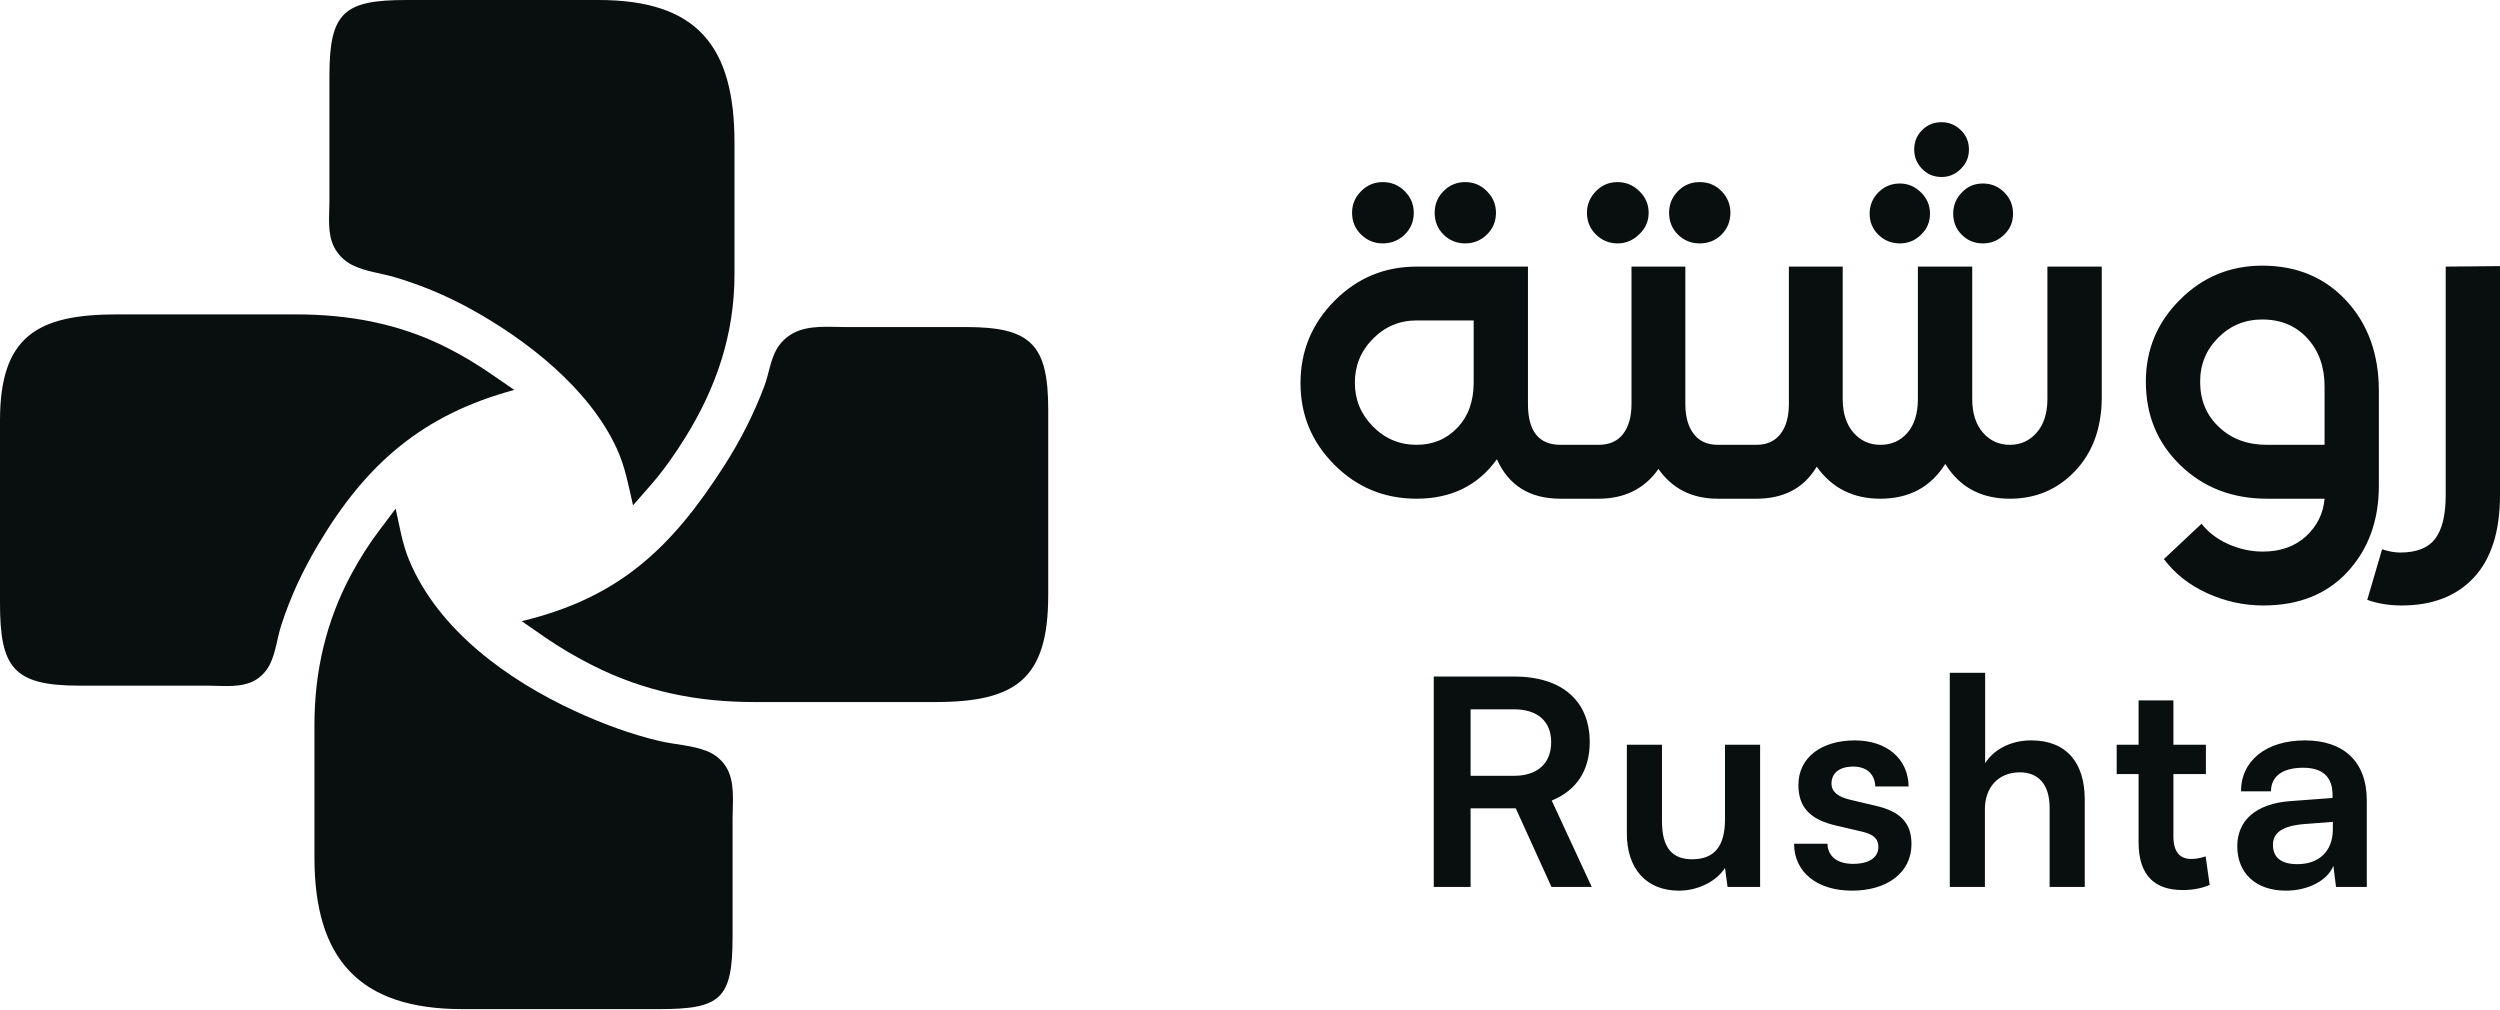
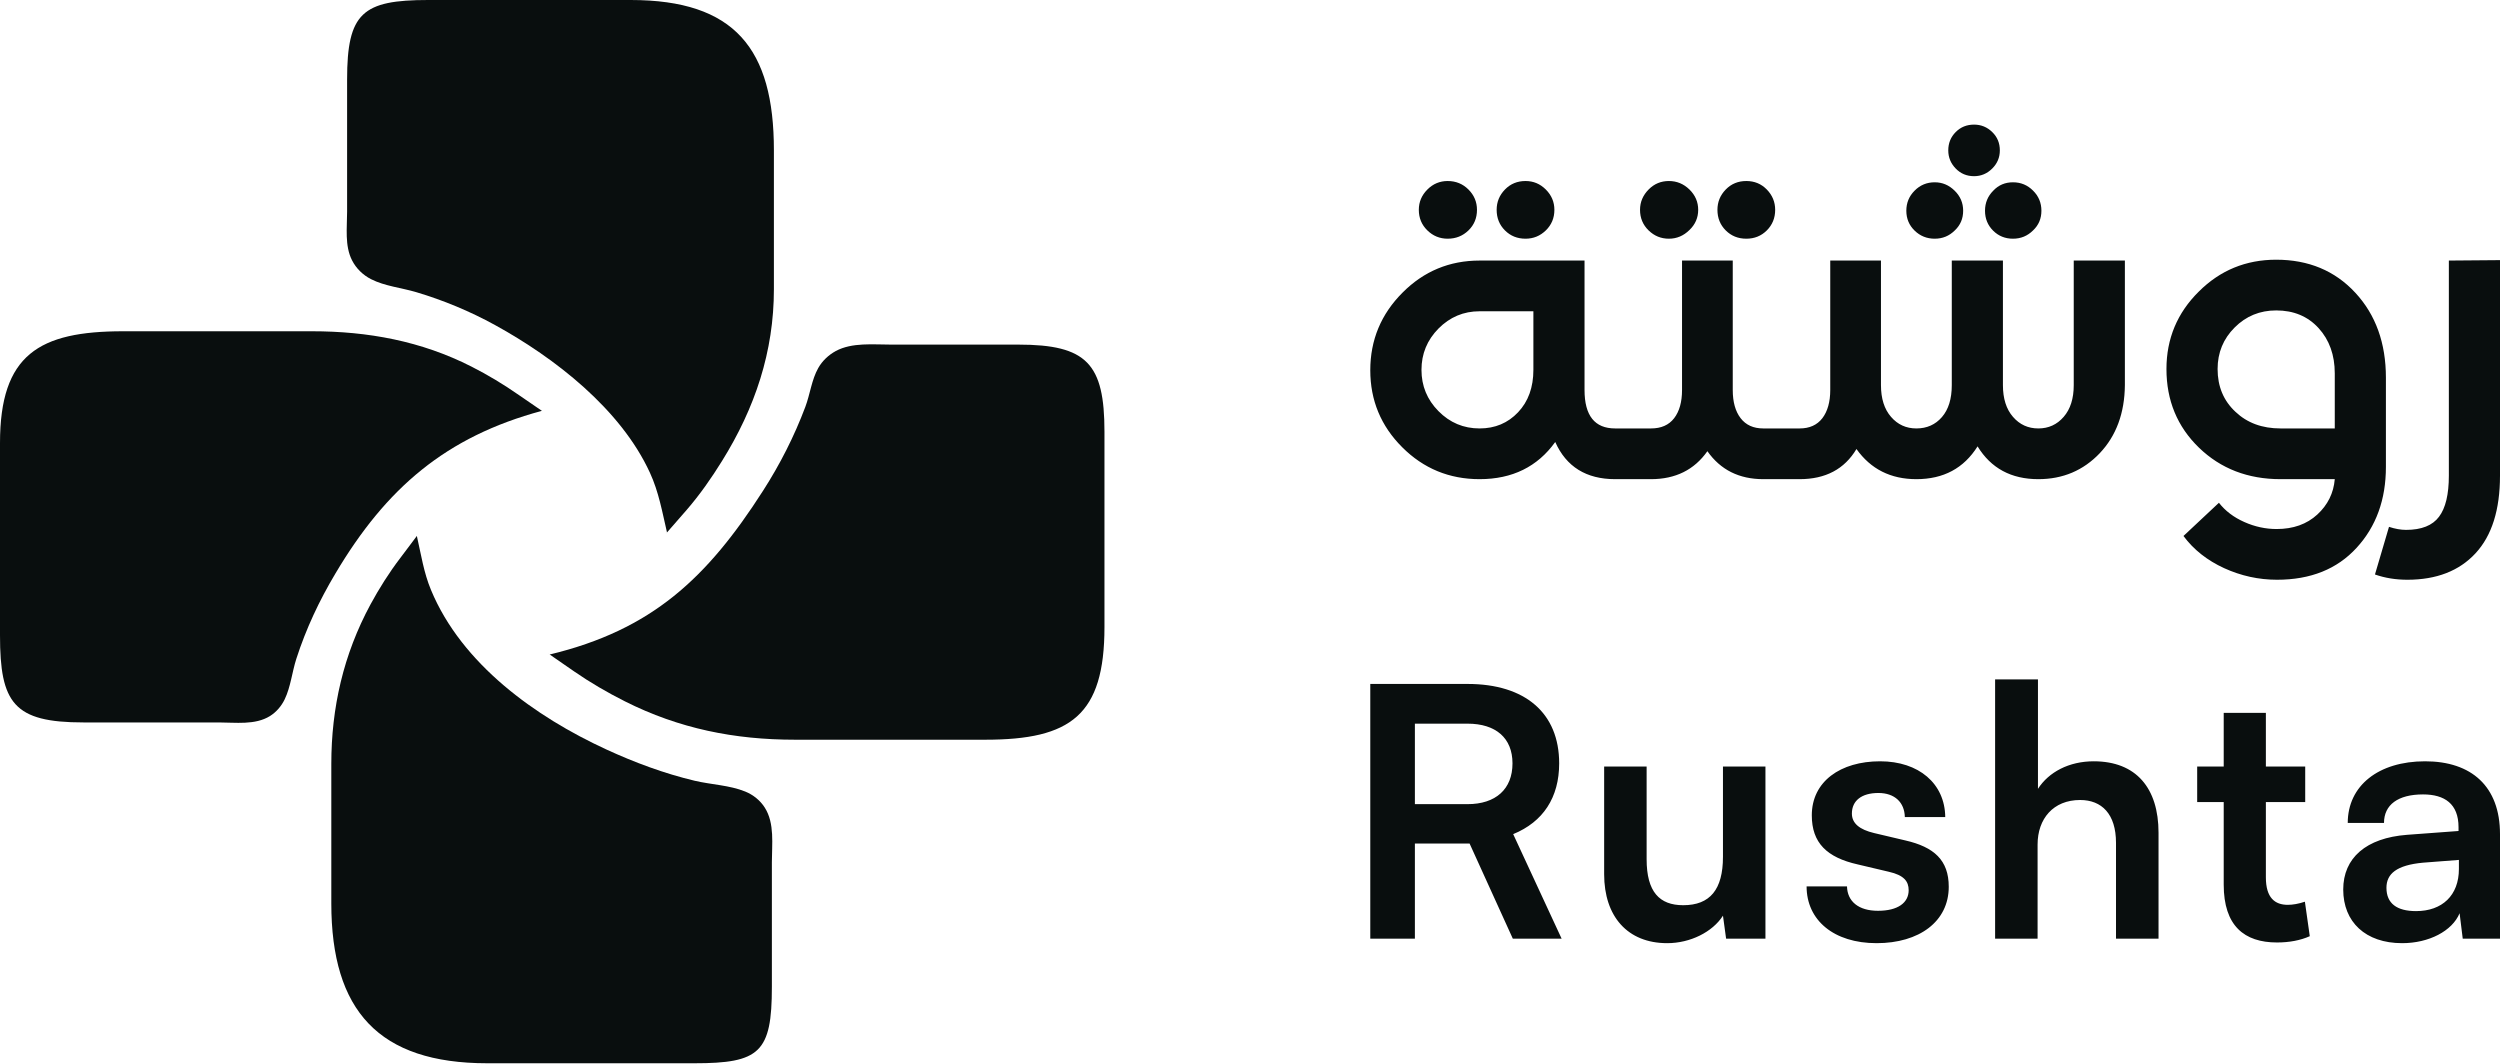
- <svg xmlns="http://www.w3.org/2000/svg" viewBox="0 0 495.48 200" width="495.48" height="200" role="img" aria-label="Rushta روشتة">
+ <svg xmlns="http://www.w3.org/2000/svg" viewBox="0 0 470.25 200" width="470.25" height="200" role="img" aria-label="Rushta روشتة">
  <g id="mark">
    <path fill="#090E0E" d="M78.41 100.81C79.19 104.23 79.71 107.72 81.07 110.97C86.86 124.93 100.73 134.84 114.02 140.96C119.36 143.42 124.95 145.5 130.67 146.86C133.77 147.59 137.23 147.69 140.18 148.89C141.68 149.5 142.99 150.55 143.86 151.92C145.74 154.88 145.19 158.84 145.19 162.18L145.19 185.62C145.19 197.98 142.91 200 130.6 200L91.65 200C71.24 200 62.32 190.1 62.32 169.93L62.32 143.71C62.32 133.1 64.61 123.1 69.68 113.71C71.33 110.67 73.2 107.7 75.31 104.94C76.35 103.58 79.44 99.43 78.41 100.81Z" />
    <path fill="#090E0E" d="M125.46 100.14C124.56 96.27 123.92 92.55 122.26 88.94C116.77 76.96 104.38 67.33 93.11 61.14C88.44 58.57 83.41 56.48 78.31 54.96C75.53 54.13 72.38 53.83 69.79 52.51C68.25 51.72 66.99 50.49 66.21 48.95C64.82 46.21 65.29 42.81 65.29 39.84L65.29 14.96C65.29 2.41 68.19 0 80.55 0L118.62 0C138.23 0 145.57 9.19 145.57 28.27L145.57 54.39C145.57 66.16 142.02 76.74 135.8 86.73C133.82 89.93 131.66 93.02 129.2 95.87C127.96 97.3 124.23 101.57 125.46 100.14Z" />
    <path fill="#090E0E" d="M101.93 77.28C83.86 82.15 72.63 91.81 63.09 107.88C60.04 113 57.57 118.25 55.74 123.92C54.95 126.37 54.67 129.21 53.56 131.52C52.95 132.8 51.98 133.94 50.78 134.69C47.98 136.43 44.28 135.89 41.13 135.89L15.68 135.89C2.59 135.89 0 132.26 0 119.5L0 83.34C0 66.69 7.34 62.31 23.17 62.31L58.67 62.31C69.19 62.31 79.24 64.15 88.69 68.96C91.77 70.52 94.78 72.34 97.62 74.32C99.05 75.31 103.37 78.26 101.93 77.28Z" />
    <path fill="#090E0E" d="M103.41 123.11C122.63 118.48 133.01 108.74 143.53 92.31C146.72 87.34 149.4 82.07 151.48 76.54C152.37 74.18 152.67 71.42 153.91 69.23C154.67 67.88 155.85 66.77 157.21 66.03C160.26 64.38 164.27 64.82 167.63 64.82L191.54 64.82C204.45 64.82 207.75 68.42 207.75 81.22L207.75 117.94C207.75 134.53 201.42 139.14 185.33 139.14L149.54 139.14C138.17 139.14 127.76 137.06 117.54 131.92C114.26 130.27 111.01 128.38 107.99 126.29C106.46 125.23 101.87 122.06 103.41 123.11Z" />
  </g>
  <g id="arabic" aria-label="روشتة">
-     <path id="arabic-letters" fill="#090E0E" d="M264.56 59.55C269.04 55.07 274.44 52.84 280.75 52.84L302.83 52.84L302.83 80.07C302.83 85.47 304.98 88.16 309.27 88.16L312.03 88.16L312.03 98.84L309.27 98.84C303.2 98.84 299 96.23 296.67 91.02C292.93 96.23 287.62 98.84 280.75 98.84C274.38 98.84 268.95 96.6 264.47 92.12C259.99 87.64 257.75 82.25 257.75 75.93C257.75 69.55 260.02 64.09 264.56 59.55ZM268.52 75.84C268.52 79.21 269.71 82.11 272.11 84.53C274.5 86.95 277.38 88.16 280.75 88.16C284 88.16 286.7 87.03 288.85 84.76C291 82.49 292.07 79.52 292.07 75.84L292.07 63.51L280.75 63.51C277.38 63.51 274.5 64.72 272.11 67.14C269.71 69.56 268.52 72.46 268.52 75.84ZM310.19 88.16L316.82 88.16C318.96 88.16 320.59 87.44 321.69 86C322.8 84.56 323.35 82.58 323.35 80.07L323.35 52.84L334.02 52.84L334.02 80.07C334.02 82.58 334.57 84.56 335.68 86C336.78 87.44 338.38 88.16 340.46 88.16L347.18 88.16L347.18 98.84L340.46 98.84C335.37 98.84 331.45 96.87 328.69 92.95C325.93 96.87 321.97 98.84 316.82 98.84L310.19 98.84ZM348.1 88.16C350.18 88.16 351.78 87.44 352.88 86C353.99 84.56 354.54 82.58 354.54 80.07L354.54 52.84L365.21 52.84L365.21 79.06C365.21 81.88 365.92 84.1 367.33 85.73C368.74 87.35 370.52 88.16 372.66 88.16C374.87 88.16 376.66 87.37 378.04 85.77C379.42 84.18 380.11 81.94 380.11 79.06L380.11 52.84L390.88 52.84L390.88 79.06C390.88 81.88 391.58 84.1 392.99 85.73C394.4 87.35 396.18 88.16 398.33 88.16C400.48 88.16 402.26 87.35 403.67 85.73C405.08 84.1 405.78 81.88 405.78 79.06L405.78 52.84L416.55 52.84L416.55 79.06C416.48 84.94 414.72 89.71 411.26 93.36C407.79 97.01 403.48 98.84 398.33 98.84C392.63 98.84 388.36 96.54 385.54 91.94C382.66 96.54 378.37 98.84 372.66 98.84C367.26 98.84 363.06 96.72 360.06 92.49C357.54 96.72 353.56 98.84 348.1 98.84L345.34 98.84L345.34 88.16ZM432.09 59.37C436.57 54.89 442 52.65 448.38 52.65C455.19 52.65 460.74 54.97 465.03 59.6C469.32 64.23 471.47 70.19 471.47 77.49L471.47 96.26C471.47 103.13 469.42 108.8 465.31 113.28C461.2 117.76 455.62 120 448.56 120C444.7 120 440.99 119.18 437.43 117.56C433.87 115.93 431.02 113.68 428.87 110.8L436.33 103.8C437.68 105.52 439.45 106.87 441.66 107.85C443.87 108.83 446.14 109.32 448.47 109.32C451.97 109.32 454.82 108.31 457.03 106.29C459.23 104.26 460.46 101.78 460.71 98.84L449.3 98.84C442.43 98.84 436.71 96.63 432.14 92.21C427.57 87.8 425.29 82.28 425.29 75.65C425.29 69.27 427.56 63.85 432.09 59.37ZM439.82 84.67C442.28 87 445.43 88.16 449.3 88.16L460.71 88.16L460.71 76.57C460.71 72.71 459.57 69.53 457.3 67.05C455.03 64.57 452.06 63.32 448.38 63.32C444.94 63.32 442.03 64.52 439.64 66.91C437.25 69.3 436.05 72.22 436.05 75.65C436.05 79.33 437.31 82.34 439.82 84.67ZM472.11 108.86C473.4 109.29 474.6 109.51 475.7 109.51C478.95 109.51 481.27 108.59 482.65 106.75C484.03 104.91 484.72 102.03 484.72 98.1L484.72 52.84L495.48 52.74L495.48 98.1C495.48 105.28 493.76 110.72 490.33 114.43C486.9 118.14 482.11 120 475.98 120C473.52 120 471.26 119.63 469.17 118.89Z" />
-     <path id="arabic-dots" fill="#090E0E" d="M267.97 42.16C267.97 40.51 268.56 39.08 269.76 37.89C270.96 36.69 272.38 36.09 274.04 36.09C275.76 36.09 277.21 36.69 278.41 37.89C279.6 39.08 280.2 40.51 280.2 42.16C280.2 43.88 279.6 45.32 278.41 46.49C277.21 47.65 275.76 48.24 274.04 48.24C272.38 48.24 270.96 47.65 269.76 46.49C268.56 45.32 267.97 43.88 267.97 42.16ZM284.34 42.16C284.34 40.51 284.92 39.08 286.09 37.89C287.26 36.69 288.7 36.09 290.41 36.09C292.07 36.09 293.5 36.69 294.69 37.89C295.89 39.08 296.49 40.51 296.49 42.16C296.49 43.88 295.89 45.32 294.69 46.49C293.5 47.65 292.07 48.24 290.41 48.24C288.7 48.24 287.26 47.65 286.09 46.49C284.92 45.32 284.34 43.88 284.34 42.16ZM330.8 42.16C330.8 40.51 331.38 39.08 332.55 37.89C333.72 36.69 335.16 36.09 336.87 36.09C338.59 36.09 340.03 36.69 341.2 37.89C342.36 39.08 342.95 40.51 342.95 42.16C342.95 43.88 342.36 45.32 341.2 46.49C340.03 47.65 338.59 48.24 336.87 48.24C335.16 48.24 333.72 47.65 332.55 46.49C331.38 45.32 330.8 43.88 330.8 42.16ZM316.36 37.84C317.52 36.67 318.93 36.09 320.59 36.09C322.25 36.09 323.69 36.69 324.91 37.89C326.14 39.08 326.75 40.51 326.75 42.16C326.75 43.82 326.14 45.23 324.91 46.4C323.69 47.62 322.25 48.24 320.59 48.24C318.93 48.24 317.51 47.65 316.31 46.49C315.12 45.32 314.52 43.88 314.52 42.16C314.52 40.51 315.13 39.07 316.36 37.84ZM372.29 38.12C373.46 36.95 374.87 36.37 376.53 36.37C378.12 36.37 379.52 36.95 380.71 38.12C381.91 39.28 382.51 40.69 382.51 42.35C382.51 44 381.92 45.38 380.76 46.49C379.59 47.65 378.18 48.24 376.53 48.24C374.87 48.24 373.46 47.67 372.29 46.53C371.13 45.4 370.55 44 370.55 42.35C370.55 40.69 371.13 39.28 372.29 38.12ZM388.85 38.12C389.96 36.95 391.34 36.37 392.99 36.37C394.65 36.37 396.06 36.95 397.23 38.12C398.39 39.28 398.97 40.69 398.97 42.35C398.97 44 398.39 45.38 397.23 46.49C396.06 47.65 394.65 48.24 392.99 48.24C391.34 48.24 389.94 47.67 388.81 46.53C387.67 45.4 387.11 44 387.11 42.35C387.11 40.69 387.69 39.28 388.85 38.12ZM380.94 25.79C381.98 24.75 383.27 24.22 384.81 24.22C386.28 24.22 387.55 24.75 388.62 25.79C389.7 26.83 390.23 28.12 390.23 29.65C390.23 31.12 389.7 32.4 388.62 33.47C387.55 34.54 386.28 35.08 384.81 35.08C383.27 35.08 381.98 34.54 380.94 33.47C379.9 32.4 379.38 31.12 379.38 29.65C379.38 28.12 379.9 26.83 380.94 25.79Z" />
+     <path id="arabic-letters" fill="#090E0E" d="M263.84 55.02C267.84 51.01 272.67 49.01 278.31 49.01L298.05 49.01L298.05 73.36C298.05 78.18 299.97 80.59 303.81 80.59L306.27 80.59L306.27 90.13L303.81 90.13C298.38 90.13 294.62 87.8 292.54 83.14C289.2 87.8 284.45 90.13 278.31 90.13C272.61 90.13 267.76 88.13 263.76 84.13C259.75 80.13 257.75 75.3 257.75 69.65C257.75 63.95 259.78 59.07 263.84 55.02ZM267.38 69.57C267.38 72.59 268.44 75.18 270.58 77.34C272.72 79.51 275.3 80.59 278.31 80.59C281.22 80.59 283.63 79.58 285.55 77.55C287.47 75.52 288.43 72.86 288.43 69.57L288.43 58.55L278.31 58.55C275.3 58.55 272.72 59.64 270.58 61.8C268.44 63.97 267.38 66.56 267.38 69.57ZM304.63 80.59L310.55 80.59C312.47 80.59 313.92 79.95 314.91 78.66C315.9 77.37 316.39 75.6 316.39 73.36L316.39 49.01L325.93 49.01L325.93 73.36C325.93 75.6 326.42 77.37 327.41 78.66C328.4 79.95 329.82 80.59 331.68 80.59L337.69 80.59L337.69 90.13L331.68 90.13C327.13 90.13 323.63 88.38 321.16 84.87C318.69 88.38 315.16 90.13 310.55 90.13L304.63 90.13ZM338.51 80.59C340.37 80.59 341.8 79.95 342.79 78.66C343.77 77.37 344.27 75.6 344.27 73.36L344.27 49.01L353.81 49.01L353.81 72.45C353.81 74.97 354.44 76.96 355.7 78.41C356.96 79.87 358.55 80.59 360.47 80.59C362.44 80.59 364.04 79.88 365.28 78.45C366.51 77.03 367.13 75.03 367.13 72.45L367.13 49.01L376.75 49.01L376.75 72.45C376.75 74.97 377.38 76.96 378.64 78.41C379.9 79.87 381.49 80.59 383.41 80.59C385.33 80.59 386.92 79.87 388.18 78.41C389.44 76.96 390.07 74.97 390.07 72.45L390.07 49.01L399.69 49.01L399.69 72.45C399.64 77.71 398.06 81.98 394.97 85.24C391.87 88.5 388.02 90.13 383.41 90.13C378.31 90.13 374.5 88.08 371.98 83.96C369.4 88.08 365.57 90.13 360.47 90.13C355.64 90.13 351.89 88.24 349.2 84.46C346.95 88.24 343.39 90.13 338.51 90.13L336.04 90.13L336.04 80.59ZM413.59 54.85C417.59 50.85 422.45 48.85 428.15 48.85C434.23 48.85 439.2 50.92 443.03 55.06C446.87 59.2 448.79 64.53 448.79 71.05L448.79 87.83C448.79 93.97 446.95 99.04 443.28 103.04C439.61 107.05 434.62 109.05 428.31 109.05C424.86 109.05 421.54 108.32 418.36 106.87C415.18 105.41 412.63 103.4 410.71 100.82L417.38 94.57C418.58 96.11 420.17 97.31 422.15 98.19C424.12 99.07 426.15 99.51 428.23 99.51C431.36 99.51 433.91 98.6 435.88 96.79C437.85 94.98 438.95 92.76 439.17 90.13L428.97 90.13C422.83 90.13 417.72 88.16 413.63 84.21C409.55 80.26 407.51 75.33 407.51 69.41C407.51 63.71 409.54 58.85 413.59 54.85ZM420.5 77.47C422.69 79.55 425.52 80.59 428.97 80.59L439.17 80.59L439.17 70.23C439.17 66.78 438.15 63.94 436.13 61.72C434.1 59.5 431.44 58.39 428.15 58.39C425.08 58.39 422.47 59.46 420.34 61.6C418.2 63.73 417.13 66.34 417.13 69.41C417.13 72.7 418.25 75.38 420.5 77.47ZM449.37 99.1C450.52 99.48 451.59 99.67 452.57 99.67C455.48 99.67 457.55 98.85 458.78 97.2C460.02 95.56 460.63 92.98 460.63 89.47L460.63 49.01L470.25 48.93L470.25 89.47C470.25 95.89 468.72 100.75 465.65 104.07C462.58 107.39 458.3 109.05 452.82 109.05C450.63 109.05 448.6 108.72 446.73 108.06Z" />
+     <path id="arabic-dots" fill="#090E0E" d="M266.88 39.47C266.88 37.99 267.42 36.72 268.49 35.65C269.55 34.58 270.83 34.05 272.31 34.05C273.84 34.05 275.15 34.58 276.22 35.65C277.29 36.72 277.82 37.99 277.82 39.47C277.82 41.01 277.29 42.3 276.22 43.34C275.15 44.38 273.84 44.9 272.31 44.9C270.83 44.9 269.55 44.38 268.49 43.34C267.42 42.3 266.88 41.01 266.88 39.47ZM281.52 39.47C281.52 37.99 282.04 36.72 283.08 35.65C284.12 34.58 285.41 34.05 286.95 34.05C288.43 34.05 289.7 34.58 290.77 35.65C291.84 36.72 292.38 37.99 292.38 39.47C292.38 41.01 291.84 42.3 290.77 43.34C289.7 44.38 288.43 44.9 286.95 44.9C285.41 44.9 284.12 44.38 283.08 43.34C282.04 42.3 281.52 41.01 281.52 39.47ZM323.05 39.47C323.05 37.99 323.57 36.72 324.61 35.65C325.65 34.58 326.94 34.05 328.48 34.05C330.01 34.05 331.3 34.58 332.34 35.65C333.38 36.72 333.91 37.99 333.91 39.47C333.91 41.01 333.38 42.3 332.34 43.34C331.3 44.38 330.01 44.9 328.48 44.9C326.94 44.9 325.65 44.38 324.61 43.34C323.57 42.3 323.05 41.01 323.05 39.47ZM310.14 35.61C311.18 34.57 312.44 34.05 313.92 34.05C315.4 34.05 316.69 34.58 317.79 35.65C318.88 36.72 319.43 37.99 319.43 39.47C319.43 40.95 318.88 42.22 317.79 43.26C316.69 44.35 315.4 44.9 313.92 44.9C312.44 44.9 311.17 44.38 310.1 43.34C309.03 42.3 308.49 41.01 308.49 39.47C308.49 37.99 309.04 36.71 310.14 35.61ZM360.14 35.86C361.18 34.81 362.44 34.29 363.92 34.29C365.35 34.29 366.59 34.81 367.66 35.86C368.73 36.9 369.27 38.16 369.27 39.64C369.27 41.12 368.75 42.35 367.7 43.34C366.66 44.38 365.4 44.9 363.92 44.9C362.44 44.9 361.18 44.39 360.14 43.38C359.1 42.37 358.58 41.12 358.58 39.64C358.58 38.16 359.1 36.9 360.14 35.86ZM374.94 35.86C375.93 34.81 377.16 34.29 378.64 34.29C380.12 34.29 381.38 34.81 382.42 35.86C383.47 36.9 383.99 38.16 383.99 39.64C383.99 41.12 383.47 42.35 382.42 43.34C381.38 44.38 380.12 44.9 378.64 44.9C377.16 44.9 375.91 44.39 374.9 43.38C373.89 42.37 373.38 41.12 373.38 39.64C373.38 38.16 373.9 36.9 374.94 35.86ZM367.87 24.84C368.8 23.9 369.95 23.44 371.32 23.44C372.64 23.44 373.78 23.9 374.74 24.84C375.7 25.77 376.17 26.92 376.17 28.29C376.17 29.61 375.7 30.74 374.74 31.7C373.78 32.66 372.64 33.14 371.32 33.14C369.95 33.14 368.8 32.66 367.87 31.7C366.94 30.74 366.47 29.61 366.47 28.29C366.47 26.92 366.94 25.77 367.87 24.84Z" />
  </g>
-   <path id="english" aria-label="Rushta" fill="#090E0E" d="M291.46 175.78L291.46 160.2L300.41 160.2L307.49 175.78L315.47 175.78L307.54 158.66C312.45 156.67 315.07 152.68 315.07 147.09C315.07 138.87 309.54 134.08 300.07 134.08L284.16 134.08L284.16 175.78ZM291.46 140.58L300.07 140.58C304.69 140.58 307.43 142.92 307.43 147.09C307.43 151.31 304.69 153.76 300.07 153.76L291.46 153.76ZM341.88 147.6L341.88 162.37C341.88 167.73 339.77 170.3 335.38 170.3C331.5 170.3 329.39 168.13 329.39 162.77L329.39 147.6L322.43 147.6L322.43 165.22C322.43 172.13 326.25 176.52 332.75 176.52C336.52 176.52 340.17 174.69 341.88 172.01L342.39 175.78L348.84 175.78L348.84 147.6ZM355.57 167.22C355.57 172.75 360.02 176.52 367.04 176.52C373.99 176.52 378.84 172.98 378.84 167.28C378.84 162.94 376.45 160.77 371.71 159.69L366.64 158.49C364.24 157.92 362.99 156.9 362.99 155.3C362.99 153.19 364.58 151.93 367.32 151.93C370 151.93 371.6 153.47 371.66 155.87L378.27 155.87C378.21 150.39 373.94 146.74 367.61 146.74C361.1 146.74 356.43 150.05 356.43 155.58C356.43 160.09 358.88 162.49 363.95 163.63L369.03 164.82C371.54 165.39 372.28 166.42 372.28 167.85C372.28 169.9 370.51 171.21 367.26 171.21C364.07 171.21 362.24 169.67 362.19 167.22ZM393.39 175.78L393.39 160.38C393.39 156.15 395.95 153.07 400.35 153.07C403.88 153.07 406.22 155.36 406.22 160.09L406.22 175.78L413.18 175.78L413.18 158.44C413.18 151.13 409.53 146.74 402.57 146.74C398.52 146.74 395.21 148.51 393.44 151.25L393.44 133.34L386.43 133.34L386.43 175.78ZM437.14 169.73C436.11 170.07 435.14 170.24 434.34 170.24C432.23 170.24 430.75 169.1 430.75 165.74L430.75 153.42L437.19 153.42L437.19 147.6L430.75 147.6L430.75 138.81L423.85 138.81L423.85 147.6L419.51 147.6L419.51 153.42L423.85 153.42L423.85 166.94C423.85 173.67 427.21 176.4 432.57 176.4C434.57 176.4 436.4 176.06 437.94 175.38ZM453.05 176.52C457.44 176.52 461.27 174.52 462.46 171.61L462.98 175.78L469.08 175.78L469.08 158.66C469.08 150.85 464.4 146.74 456.82 146.74C449.17 146.74 444.15 150.74 444.15 156.84L450.09 156.84C450.09 153.87 452.37 152.16 456.47 152.16C460.01 152.16 462.29 153.7 462.29 157.52L462.29 158.15L453.85 158.78C447.18 159.29 443.41 162.54 443.41 167.73C443.41 173.04 447.06 176.52 453.05 176.52ZM455.33 171.27C452.2 171.27 450.48 170.02 450.48 167.45C450.48 165.17 452.14 163.74 456.47 163.34L462.35 162.89L462.35 164.37C462.35 168.7 459.61 171.27 455.33 171.27Z" />
+   <path id="english" aria-label="Rushta" fill="#090E0E" d="M266.14 176.56L266.14 158.67L276.43 158.67L284.56 176.56L293.74 176.56L284.63 156.9C290.26 154.6 293.28 150.02 293.28 143.59C293.28 134.15 286.92 128.65 276.04 128.65L257.75 128.65L257.75 176.56ZM266.14 136.12L276.04 136.12C281.35 136.12 284.5 138.81 284.5 143.59C284.5 148.44 281.35 151.26 276.04 151.26L266.14 151.26ZM324.09 144.18L324.09 161.16C324.09 167.32 321.66 170.27 316.61 170.27C312.16 170.27 309.73 167.78 309.73 161.62L309.73 144.18L301.74 144.18L301.74 164.44C301.74 172.37 306.13 177.41 313.6 177.41C317.93 177.41 322.12 175.32 324.09 172.24L324.68 176.56L332.08 176.56L332.08 144.18ZM339.82 166.73C339.82 173.09 344.93 177.41 352.99 177.41C360.99 177.41 366.56 173.35 366.56 166.8C366.56 161.81 363.81 159.32 358.37 158.08L352.53 156.7C349.78 156.05 348.34 154.87 348.34 153.03C348.34 150.61 350.17 149.16 353.32 149.16C356.4 149.16 358.24 150.93 358.3 153.69L365.9 153.69C365.84 147.39 360.92 143.2 353.65 143.2C346.18 143.2 340.8 147 340.8 153.36C340.8 158.54 343.62 161.29 349.45 162.6L355.29 163.98C358.17 164.63 359.02 165.81 359.02 167.45C359.02 169.81 356.99 171.32 353.25 171.32C349.58 171.32 347.49 169.55 347.42 166.73ZM383.27 176.56L383.27 158.86C383.27 154.01 386.22 150.48 391.27 150.48C395.33 150.48 398.02 153.1 398.02 158.54L398.02 176.56L406.02 176.56L406.02 156.64C406.02 148.25 401.82 143.2 393.83 143.2C389.17 143.2 385.37 145.23 383.34 148.38L383.34 127.8L375.28 127.8L375.28 176.56ZM433.55 169.61C432.37 170.01 431.25 170.2 430.34 170.2C427.91 170.2 426.21 168.89 426.21 165.03L426.21 150.87L433.61 150.87L433.61 144.18L426.21 144.18L426.21 134.09L418.28 134.09L418.28 144.18L413.29 144.18L413.29 150.87L418.28 150.87L418.28 166.4C418.28 174.14 422.14 177.28 428.3 177.28C430.6 177.28 432.7 176.89 434.47 176.1ZM451.84 177.41C456.88 177.41 461.27 175.12 462.65 171.78L463.24 176.56L470.25 176.56L470.25 156.9C470.25 147.92 464.88 143.2 456.16 143.2C447.38 143.2 441.61 147.79 441.61 154.8L448.43 154.8C448.43 151.39 451.05 149.43 455.77 149.43C459.83 149.43 462.45 151.2 462.45 155.59L462.45 156.31L452.75 157.03C445.08 157.62 440.76 161.36 440.76 167.32C440.76 173.42 444.95 177.41 451.84 177.41ZM454.46 171.38C450.85 171.38 448.89 169.94 448.89 166.99C448.89 164.37 450.79 162.73 455.77 162.27L462.52 161.75L462.52 163.45C462.52 168.43 459.37 171.38 454.46 171.38Z" />
</svg>
